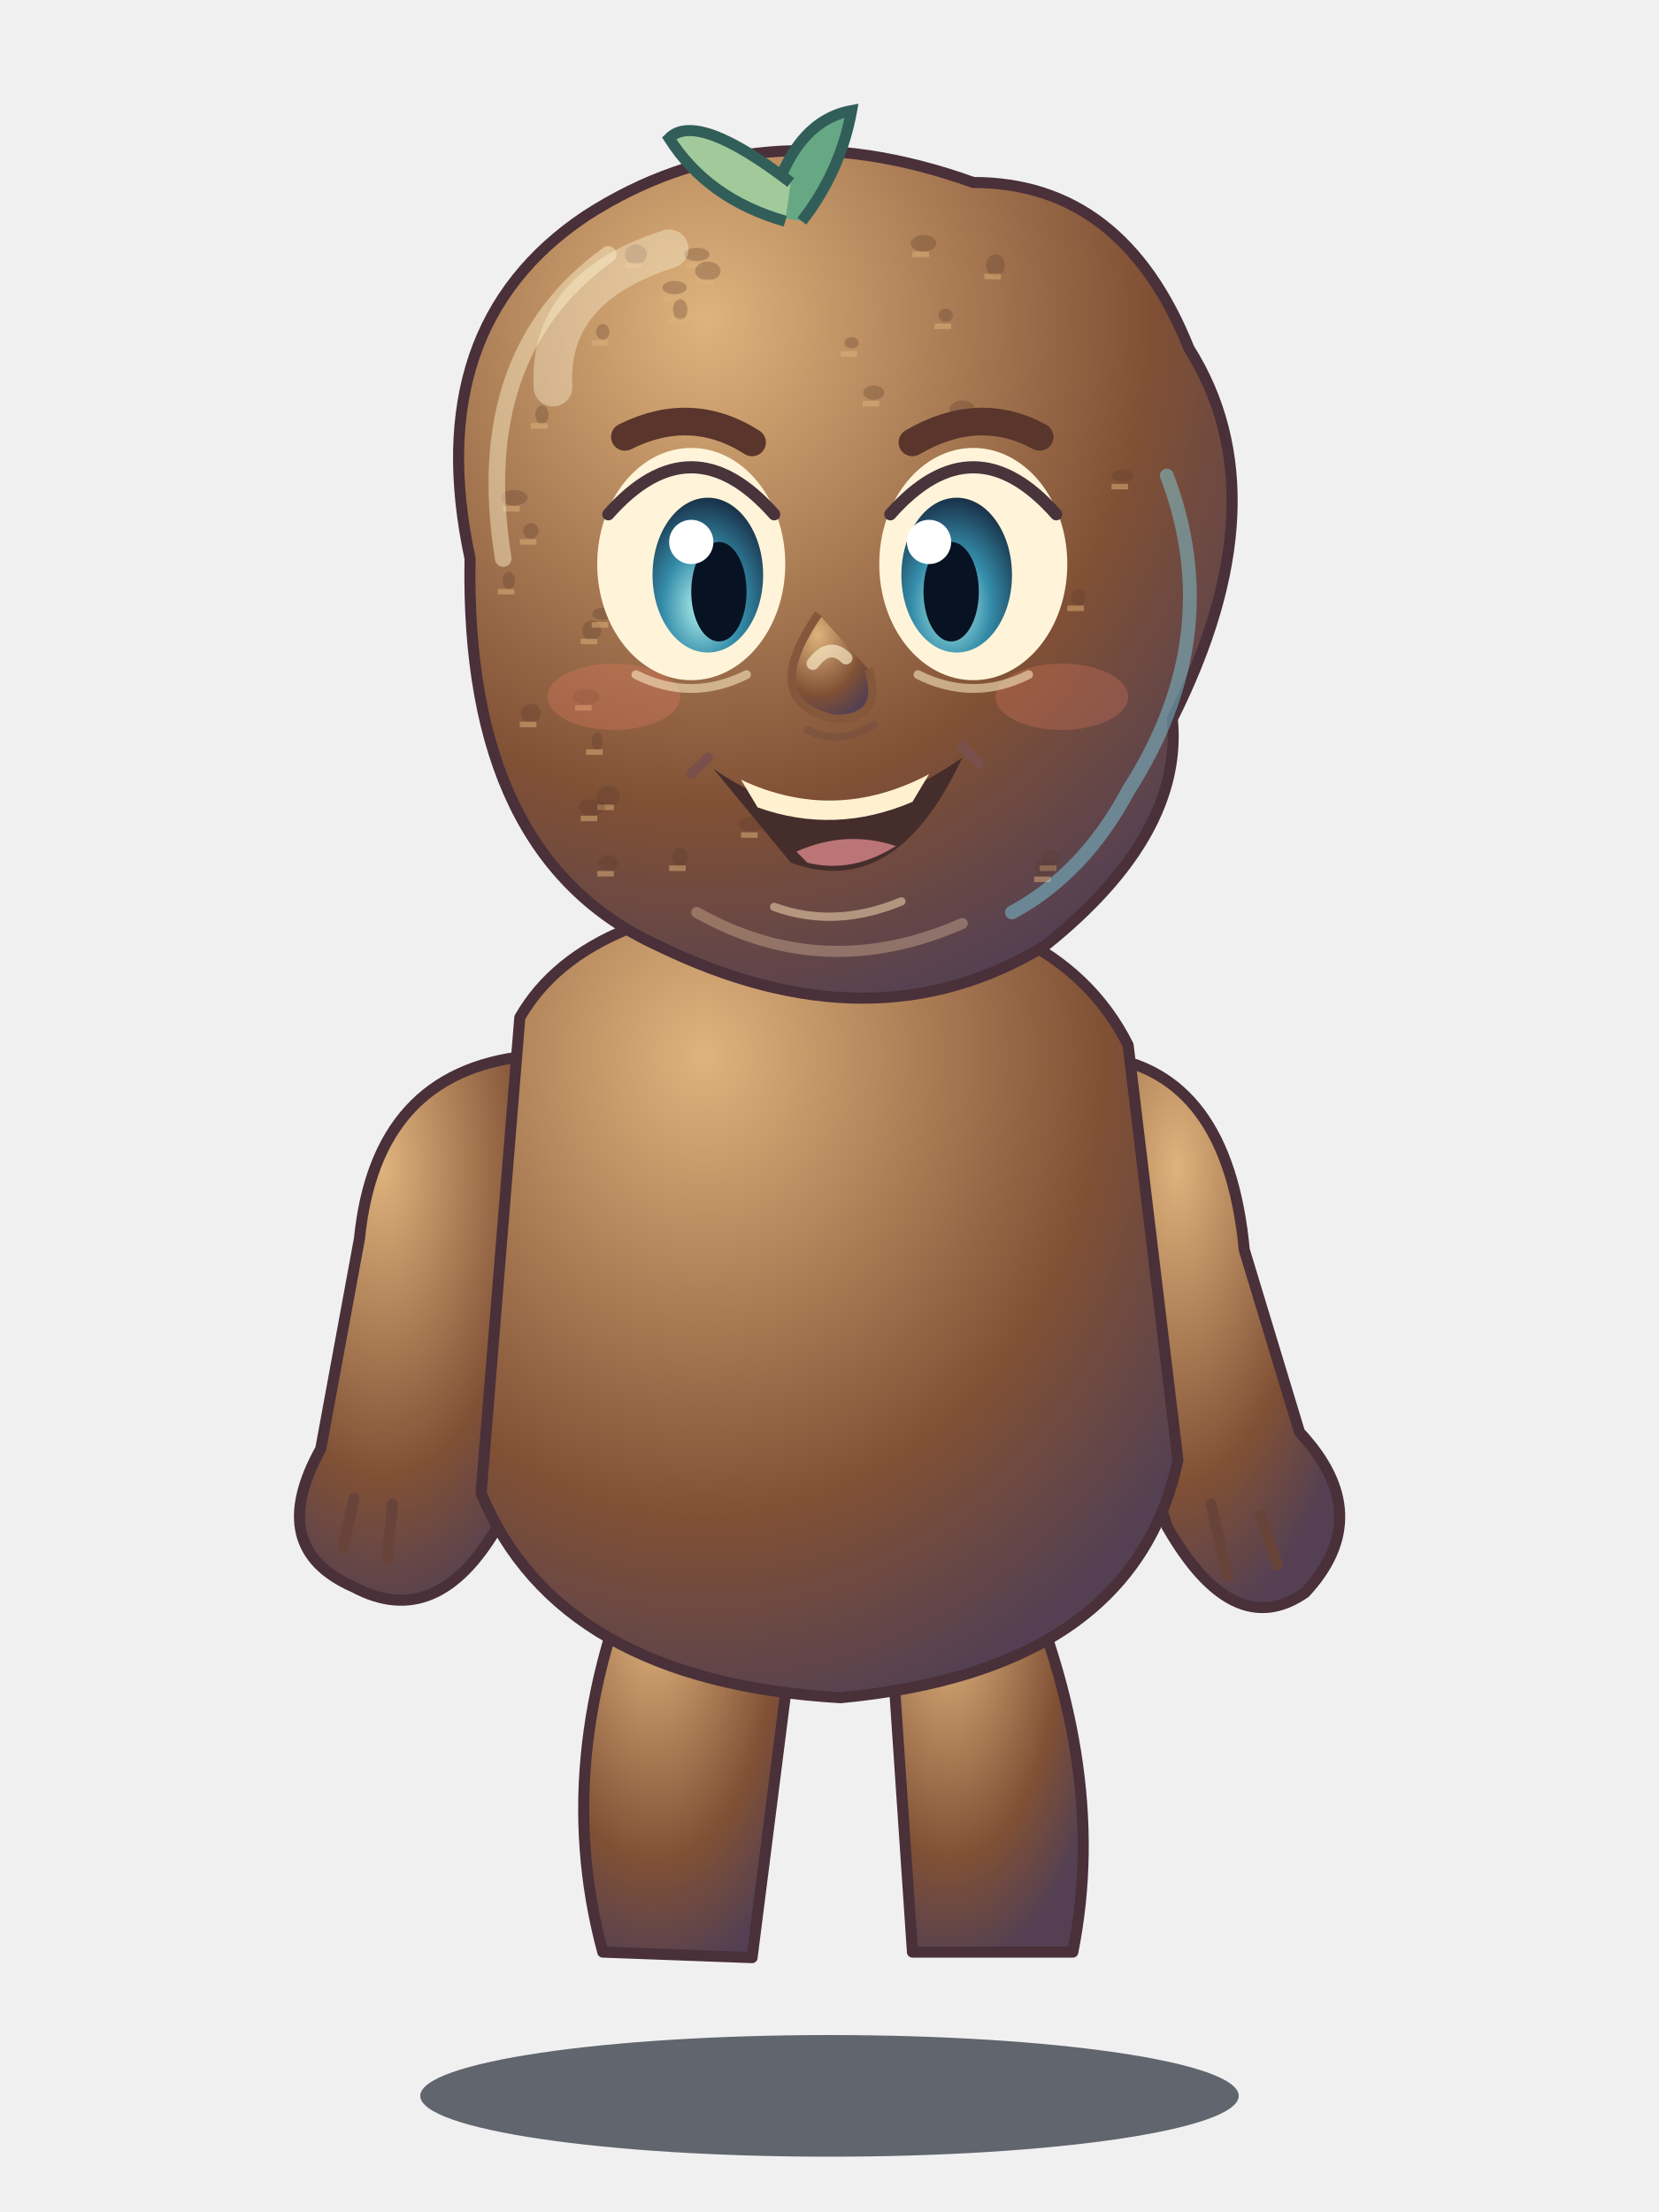
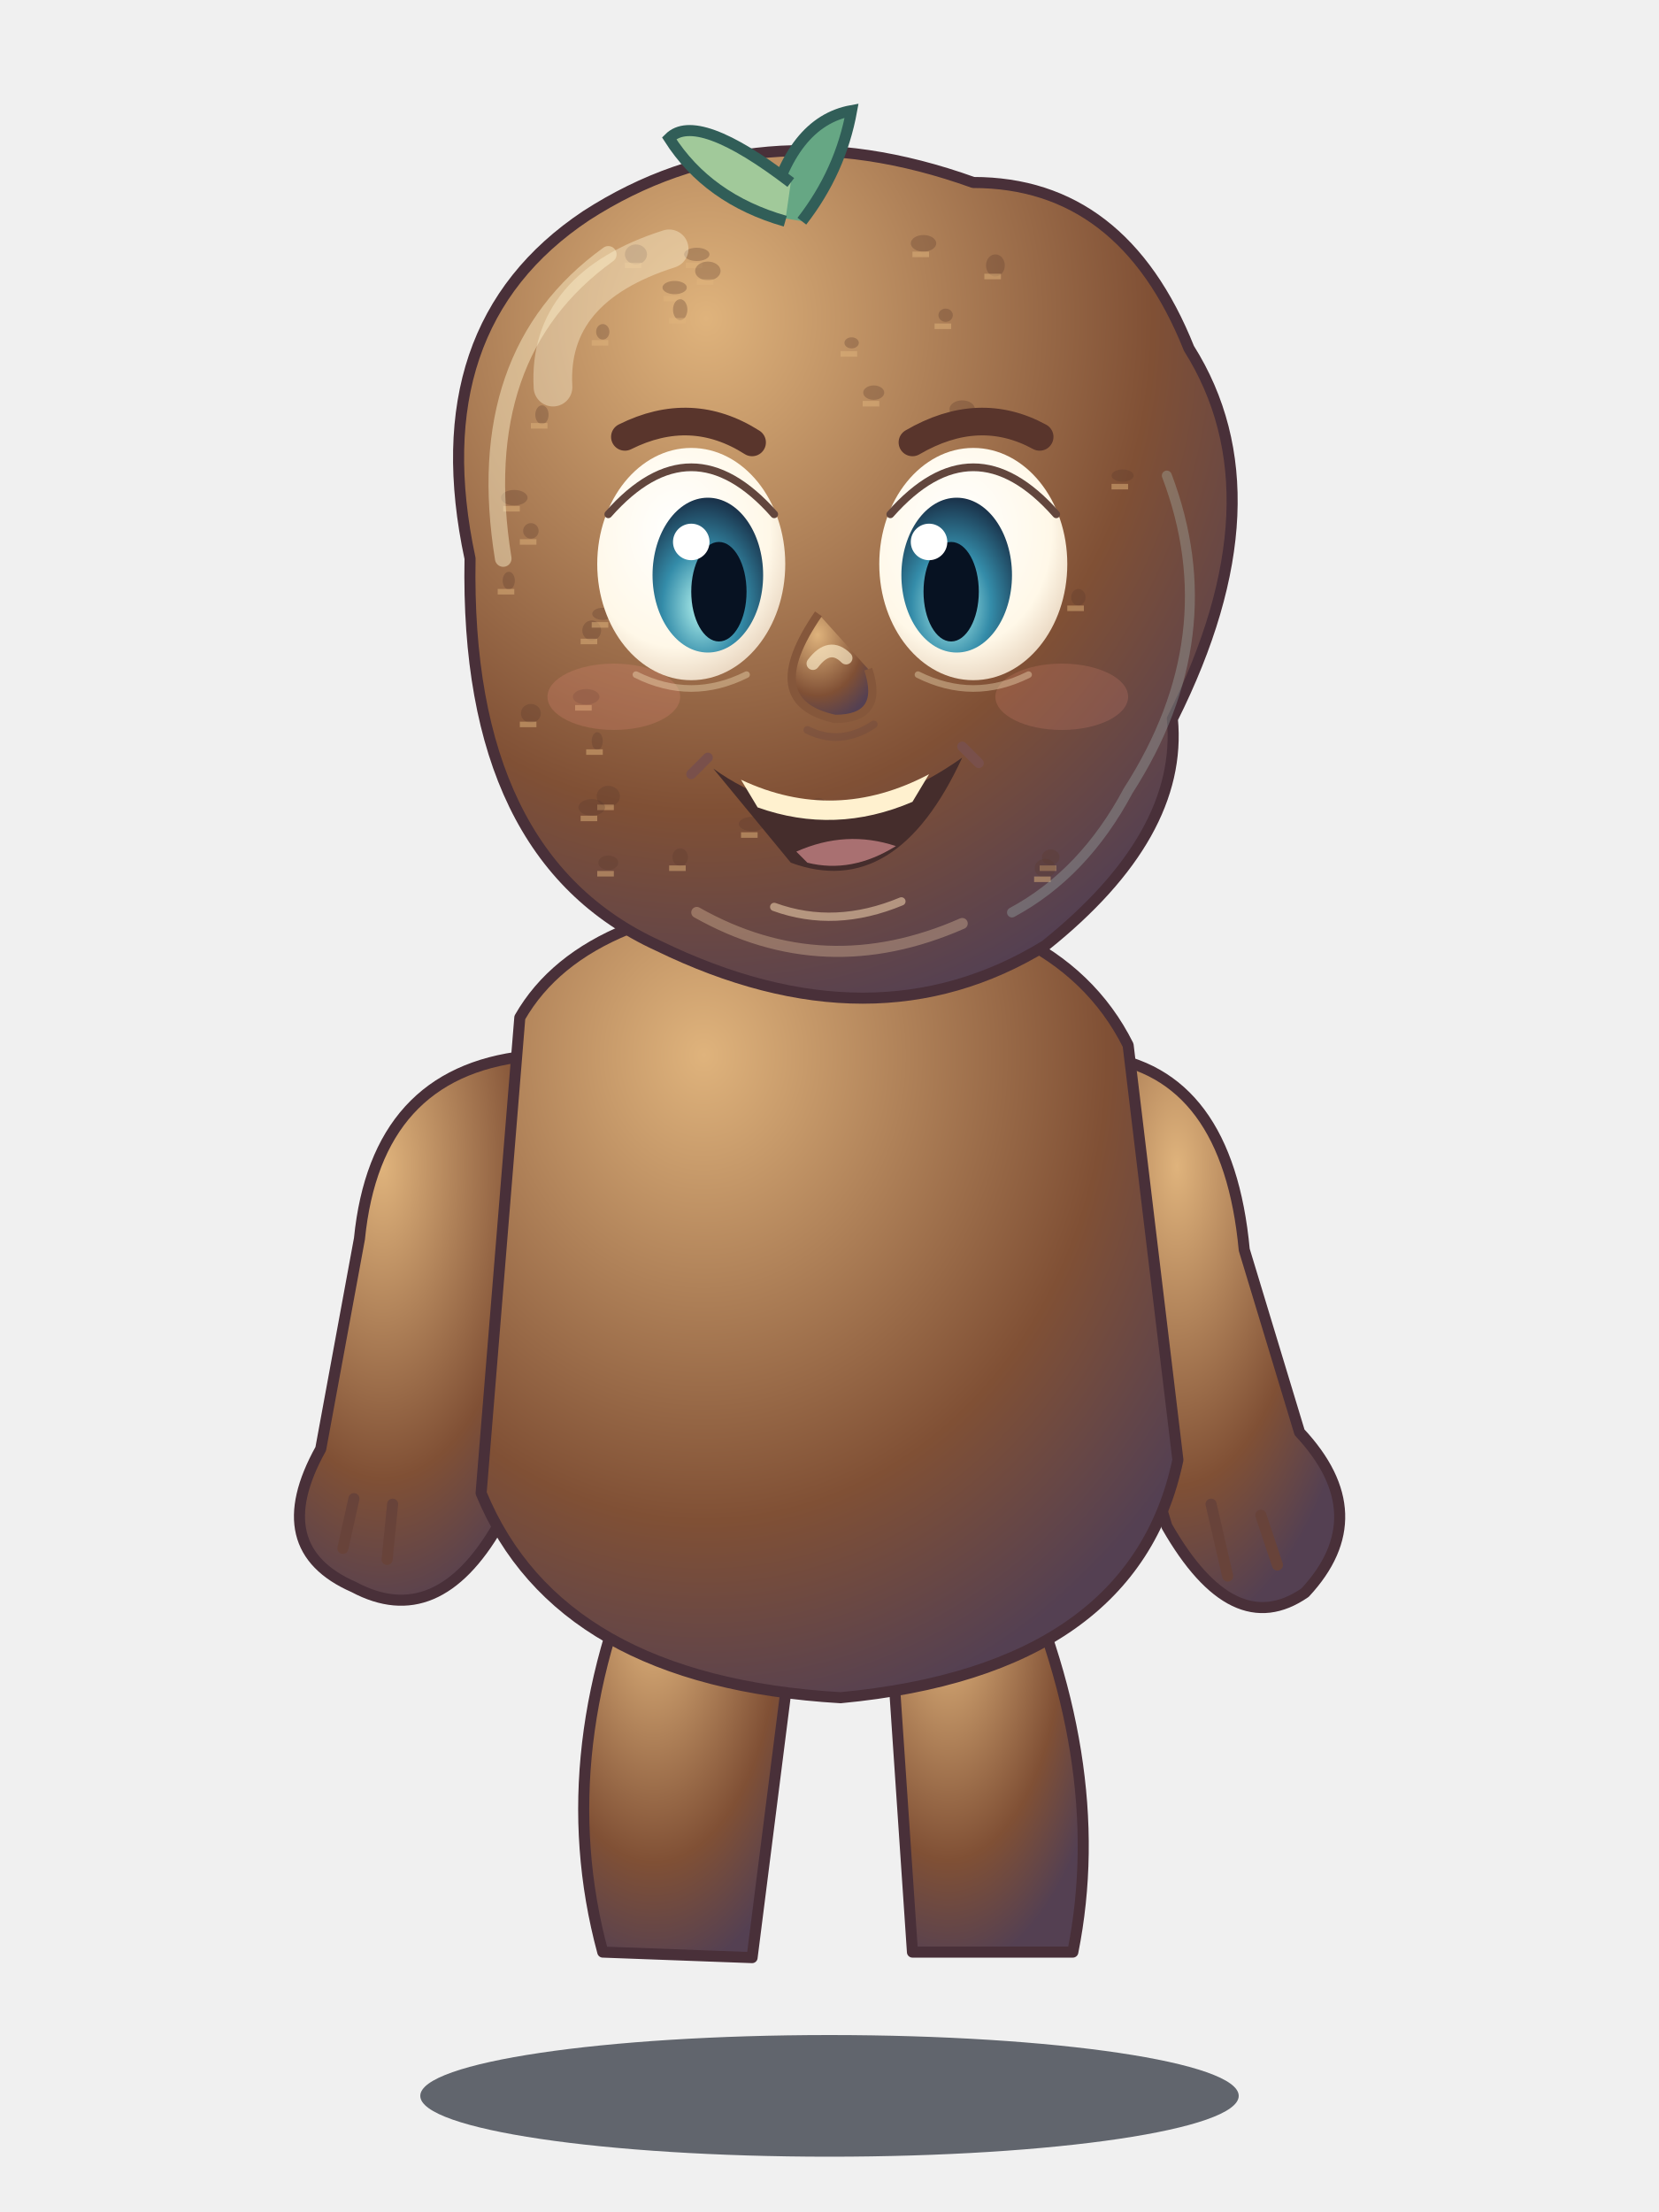
<svg xmlns="http://www.w3.org/2000/svg" viewBox="0 0 300 400">
+   <defs>
+     <radialGradient id="face-pearl" cx=".42" cy=".36" r=".8">
+       <stop stop-color="#ffffff" />
+       <stop offset=".62" stop-color="#fff8e8" />
+       <stop offset="1" stop-color="#d8bda3" />
+     </radialGradient>
+   </defs>
  <defs>
    <radialGradient id="skin" cx=".32" cy=".2" r=".85">
      <stop stop-color="#dfb37c" />
      <stop offset=".68" stop-color="#805035" />
      <stop offset="1" stop-color="#544052" />
    </radialGradient>
    <linearGradient id="cloth" x2=".8" y2="1">
      <stop stop-color="#3d5b75" />
      <stop offset=".5" stop-color="#253648" />
      <stop offset="1" stop-color="#101b2d" />
    </linearGradient>
    <linearGradient id="metal" x2=".75" y2="1">
      <stop stop-color="#dce6e9" />
      <stop offset=".3" stop-color="#7e98ac" />
      <stop offset=".48" stop-color="#e1e9eb" />
      <stop offset=".55" stop-color="#496477" />
      <stop offset="1" stop-color="#192c40" />
    </linearGradient>
    <linearGradient id="trim" x2="1" y2="1">
      <stop stop-color="#edfcff" />
      <stop offset=".4" stop-color="#62eafa" />
      <stop offset="1" stop-color="#287c9f" />
    </linearGradient>
    <linearGradient id="leather" x2=".8" y2="1">
      <stop stop-color="#c59269" />
      <stop offset=".5" stop-color="#855339" />
      <stop offset="1" stop-color="#392722" />
    </linearGradient>
    <linearGradient id="hair" x2=".3" y2="1">
      <stop stop-color="#8f5a36" />
      <stop offset=".6" stop-color="#492b25" />
      <stop offset="1" stop-color="#241b22" />
    </linearGradient>
    <radialGradient id="lens" cx=".3" cy=".15">
      <stop stop-color="#84d9ef" />
      <stop offset=".6" stop-color="#153e64" />
      <stop offset="1" stop-color="#09182b" />
    </radialGradient>
  </defs>
  <ellipse cx="150" cy="379" rx="74" ry="11" fill="#020916" opacity=".6" />
  <g stroke="#493039" stroke-width="2" stroke-linejoin="round">
    <path d="M118 276Q99 316 109 353L136 354L145 283Z" fill="url(#skin)" />
    <path d="M160 279L165 353L194 353Q201 318 182 278Z" fill="url(#skin)" />
    <path d="M95 191Q68 194 65 224L58 262Q48 280 64 287Q79 295 90 276L101 235Z" fill="url(#skin)" />
    <path d="M199 191Q222 194 225 226L235 259Q249 274 236 288Q223 297 211 276L199 236Z" fill="url(#skin)" />
    <path d="M94 184Q106 163 148 162Q191 163 204 189L213 264Q205 302 152 307Q101 304 87 270Z" fill="url(#skin)" />
    <path d="M85 101Q76 59 106 39Q137 19 176 33Q203 33 215 63Q232 90 212 130Q214 151 189 171Q158 190 119 171Q84 155 85 101Z" fill="url(#skin)" />
  </g>
  <ellipse cx="153" cy="150" rx="1.3" ry="1.8" fill="#59392d" opacity=".3" />
  <path d="M151 152l3 0" stroke="#dfb37c" opacity=".5" />
  <ellipse cx="195" cy="108" rx="1.3" ry="1.5" fill="#59392d" opacity=".3" />
  <path d="M193 110l3 0" stroke="#dfb37c" opacity=".5" />
  <ellipse cx="93" cy="90" rx="2.4" ry="1.4" fill="#59392d" opacity=".3" />
  <path d="M91 92l3 0" stroke="#dfb37c" opacity=".5" />
  <ellipse cx="110" cy="144" rx="2.1" ry="1.9" fill="#59392d" opacity=".3" />
  <path d="M108 146l3 0" stroke="#dfb37c" opacity=".5" />
  <ellipse cx="180" cy="48" rx="1.7" ry="2.0" fill="#59392d" opacity=".3" />
  <path d="M178 50l3 0" stroke="#dfb37c" opacity=".5" />
  <ellipse cx="190" cy="155" rx="1.6" ry="1.4" fill="#59392d" opacity=".3" />
  <path d="M188 157l3 0" stroke="#dfb37c" opacity=".5" />
  <ellipse cx="106" cy="126" rx="2.4" ry="1.4" fill="#59392d" opacity=".3" />
  <path d="M104 128l3 0" stroke="#dfb37c" opacity=".5" />
  <ellipse cx="107" cy="146" rx="2.4" ry="1.5" fill="#59392d" opacity=".3" />
  <path d="M105 148l3 0" stroke="#dfb37c" opacity=".5" />
  <ellipse cx="154" cy="62" rx="1.3" ry="1.0" fill="#59392d" opacity=".3" />
  <path d="M152 64l3 0" stroke="#dfb37c" opacity=".5" />
  <ellipse cx="122" cy="52" rx="2.2" ry="1.2" fill="#59392d" opacity=".3" />
  <path d="M120 54l3 0" stroke="#dfb37c" opacity=".5" />
  <ellipse cx="189" cy="157" rx="1.9" ry="1.7" fill="#59392d" opacity=".3" />
  <path d="M187 159l3 0" stroke="#dfb37c" opacity=".5" />
  <ellipse cx="107" cy="114" rx="1.7" ry="1.8" fill="#59392d" opacity=".3" />
  <path d="M105 116l3 0" stroke="#dfb37c" opacity=".5" />
  <ellipse cx="110" cy="156" rx="1.8" ry="1.3" fill="#59392d" opacity=".3" />
  <path d="M108 158l3 0" stroke="#dfb37c" opacity=".5" />
  <ellipse cx="126" cy="46" rx="2.3" ry="1.2" fill="#59392d" opacity=".3" />
  <path d="M124 48l3 0" stroke="#dfb37c" opacity=".5" />
  <ellipse cx="92" cy="105" rx="1.1" ry="1.6" fill="#59392d" opacity=".3" />
  <path d="M90 107l3 0" stroke="#dfb37c" opacity=".5" />
  <ellipse cx="158" cy="71" rx="1.9" ry="1.3" fill="#59392d" opacity=".3" />
  <path d="M156 73l3 0" stroke="#dfb37c" opacity=".5" />
  <ellipse cx="171" cy="57" rx="1.3" ry="1.2" fill="#59392d" opacity=".3" />
  <path d="M169 59l3 0" stroke="#dfb37c" opacity=".5" />
  <ellipse cx="136" cy="149" rx="2.4" ry="1.3" fill="#59392d" opacity=".3" />
  <path d="M134 151l3 0" stroke="#dfb37c" opacity=".5" />
  <ellipse cx="123" cy="56" rx="1.3" ry="1.9" fill="#59392d" opacity=".3" />
  <path d="M121 58l3 0" stroke="#dfb37c" opacity=".5" />
  <ellipse cx="96" cy="129" rx="1.8" ry="1.7" fill="#59392d" opacity=".3" />
  <path d="M94 131l3 0" stroke="#dfb37c" opacity=".5" />
  <ellipse cx="167" cy="44" rx="2.3" ry="1.5" fill="#59392d" opacity=".3" />
  <path d="M165 46l3 0" stroke="#dfb37c" opacity=".5" />
  <ellipse cx="123" cy="155" rx="1.4" ry="1.6" fill="#59392d" opacity=".3" />
  <path d="M121 157l3 0" stroke="#dfb37c" opacity=".5" />
  <ellipse cx="148" cy="146" rx="1.6" ry="1.7" fill="#59392d" opacity=".3" />
  <path d="M146 148l3 0" stroke="#dfb37c" opacity=".5" />
  <ellipse cx="128" cy="49" rx="2.3" ry="1.7" fill="#59392d" opacity=".3" />
  <path d="M126 51l3 0" stroke="#dfb37c" opacity=".5" />
  <ellipse cx="96" cy="96" rx="1.4" ry="1.4" fill="#59392d" opacity=".3" />
  <path d="M94 98l3 0" stroke="#dfb37c" opacity=".5" />
  <ellipse cx="203" cy="86" rx="2.0" ry="1.1" fill="#59392d" opacity=".3" />
  <path d="M201 88l3 0" stroke="#dfb37c" opacity=".5" />
  <ellipse cx="98" cy="75" rx="1.2" ry="1.7" fill="#59392d" opacity=".3" />
  <path d="M96 77l3 0" stroke="#dfb37c" opacity=".5" />
  <ellipse cx="138" cy="144" rx="1.2" ry="1.4" fill="#59392d" opacity=".3" />
  <path d="M136 146l3 0" stroke="#dfb37c" opacity=".5" />
  <ellipse cx="190" cy="97" rx="1.7" ry="1.9" fill="#59392d" opacity=".3" />
  <path d="M188 99l3 0" stroke="#dfb37c" opacity=".5" />
  <ellipse cx="109" cy="111" rx="1.9" ry="1.1" fill="#59392d" opacity=".3" />
  <path d="M107 113l3 0" stroke="#dfb37c" opacity=".5" />
  <ellipse cx="108" cy="134" rx="1.0" ry="1.6" fill="#59392d" opacity=".3" />
  <path d="M106 136l3 0" stroke="#dfb37c" opacity=".5" />
  <ellipse cx="174" cy="74" rx="2.3" ry="1.6" fill="#59392d" opacity=".3" />
  <path d="M172 76l3 0" stroke="#dfb37c" opacity=".5" />
  <ellipse cx="109" cy="60" rx="1.2" ry="1.4" fill="#59392d" opacity=".3" />
  <path d="M107 62l3 0" stroke="#dfb37c" opacity=".5" />
  <ellipse cx="115" cy="46" rx="2.0" ry="1.8" fill="#59392d" opacity=".3" />
  <path d="M113 48l3 0" stroke="#dfb37c" opacity=".5" />
  <path d="M100 70Q99 52 121 45" stroke="#fff6d9" opacity=".38" stroke-width="7" stroke-linecap="round" fill="none" />
  <path d="M91 101Q85 64 110 46" fill="none" stroke="#fff4ce" stroke-width="3" stroke-linecap="round" opacity=".45" />
-   <path d="M211 86Q222 115 204 143Q196 158 183 165" fill="none" stroke="#82ecff" stroke-width="2.5" stroke-linecap="round" opacity=".4" />
+   <path d="M211 86Q222 115 204 143Q196 158 183 165" fill="none" stroke="#bce8df" stroke-width="1.8" stroke-linecap="round" opacity=".24" />
  <path d="M126 165Q149 178 174 167" fill="none" stroke="#ffdfb1" stroke-width="2" stroke-linecap="round" opacity=".3" />
-   <ellipse cx="111" cy="126" rx="12" ry="6" fill="#dc785e" opacity=".35" />
-   <ellipse cx="192" cy="126" rx="12" ry="6" fill="#dc785e" opacity=".3" />
+   <ellipse cx="111" cy="126" rx="12" ry="6" fill="#e88b79" opacity=".23" />
+   <ellipse cx="192" cy="126" rx="12" ry="6" fill="#e88b79" opacity=".2" />
  <path d="M113 79Q125 73 136 80M165 80Q177 73 188 79" fill="none" stroke="#59352c" stroke-width="5" stroke-linecap="round" />
  <g>
-     <ellipse cx="125" cy="102" rx="17" ry="21" fill="#fff4d9" />
-     <ellipse cx="176" cy="102" rx="17" ry="21" fill="#fff4d9" />
+     <ellipse cx="125" cy="102" rx="17" ry="21" fill="url(#face-pearl)" />
+     <ellipse cx="176" cy="102" rx="17" ry="21" fill="url(#face-pearl)" />
    <defs>
      <radialGradient id="iris-finish-128" cx=".45" cy=".7" r=".75">
        <stop stop-color="#b7f6f0" />
        <stop offset=".48" stop-color="#348ca9" />
        <stop offset="1" stop-color="#16243b" />
      </radialGradient>
    </defs>
    <ellipse cx="128" cy="104" rx="10" ry="14" fill="url(#iris-finish-128)" />
    <defs>
      <radialGradient id="iris-finish-173" cx=".45" cy=".7" r=".75">
        <stop stop-color="#b7f6f0" />
        <stop offset=".48" stop-color="#348ca9" />
        <stop offset="1" stop-color="#16243b" />
      </radialGradient>
    </defs>
    <ellipse cx="173" cy="104" rx="10" ry="14" fill="url(#iris-finish-173)" />
    <ellipse cx="130" cy="107" rx="5" ry="9" fill="#071222" />
    <ellipse cx="172" cy="107" rx="5" ry="9" fill="#071222" />
-     <circle cx="125" cy="98" r="4" fill="white" />
-     <circle cx="168" cy="98" r="4" fill="white" />
+     <circle cx="125" cy="98" r="3.3" fill="white" />
+     <circle cx="168" cy="98" r="3.3" fill="white" />
  </g>
  <path d="M148 111Q137 127 151 130Q160 130 157 121" fill="url(#skin)" stroke="#85573b" stroke-width="1.5" />
  <path d="M129 139Q150 154 174 137Q162 163 143 156Z" fill="#452d2c" />
  <path d="M134 141Q151 149 168 140L165 145Q151 151 137 146Z" fill="#fff1cf" />
  <path d="M64 271l-2 9m9-8-1 10m158-8 3 9m-12-11 3 13" stroke="#68433a" stroke-width="2" stroke-linecap="round" />
  <path d="M139 39Q143 22 154 20Q152 31 145 40" fill="#66a784" stroke="#315e58" stroke-width="2" />
  <path d="M143 33Q126 20 121 25Q128 36 142 40" fill="#a1c99a" stroke="#315e58" stroke-width="2" />
  <g data-face-finish="1">
-     <path d="M110 93Q125 76 140 93" fill="none" stroke="#49343b" stroke-width="2.2" stroke-linecap="round" />
-     <path d="M115 122Q125 127 135 122" fill="none" stroke="#fff0c9" stroke-width="1.6" opacity=".55" stroke-linecap="round" />
-     <path d="M161 93Q176 76 191 93" fill="none" stroke="#49343b" stroke-width="2.2" stroke-linecap="round" />
-     <path d="M166 122Q176 127 186 122" fill="none" stroke="#fff0c9" stroke-width="1.6" opacity=".55" stroke-linecap="round" />
-     <path d="M144 154Q153 150 162 153Q154 158 146 156Z" fill="#d88789" opacity=".8" />
+     <path d="M110 93Q125 76 140 93" fill="none" stroke="#62463d" stroke-width="1.4" stroke-linecap="round" />
+     <path d="M115 122Q125 127 135 122" fill="none" stroke="#fff0c9" stroke-width="1.2" opacity=".35" stroke-linecap="round" />
+     <path d="M161 93Q176 76 191 93" fill="none" stroke="#62463d" stroke-width="1.4" stroke-linecap="round" />
+     <path d="M166 122Q176 127 186 122" fill="none" stroke="#fff0c9" stroke-width="1.2" opacity=".35" stroke-linecap="round" />
+     <path d="M144 154Q153 150 162 153Q154 158 146 156Z" fill="#df9497" opacity=".65" />
    <path d="M128 137l-3 3m49-5 3 3" stroke="#79504b" stroke-width="1.8" stroke-linecap="round" />
    <path d="M140 164Q151 168 163 163" fill="none" stroke="#ffe3bb" stroke-width="1.5" opacity=".5" stroke-linecap="round" />
    <path d="M147 120q3-4 6-1" fill="none" stroke="#fff0cc" stroke-width="2.3" opacity=".65" stroke-linecap="round" />
    <path d="M146 132q6 3 12-1" fill="none" stroke="#69463e" stroke-width="1.4" opacity=".35" stroke-linecap="round" />
  </g>
</svg>
